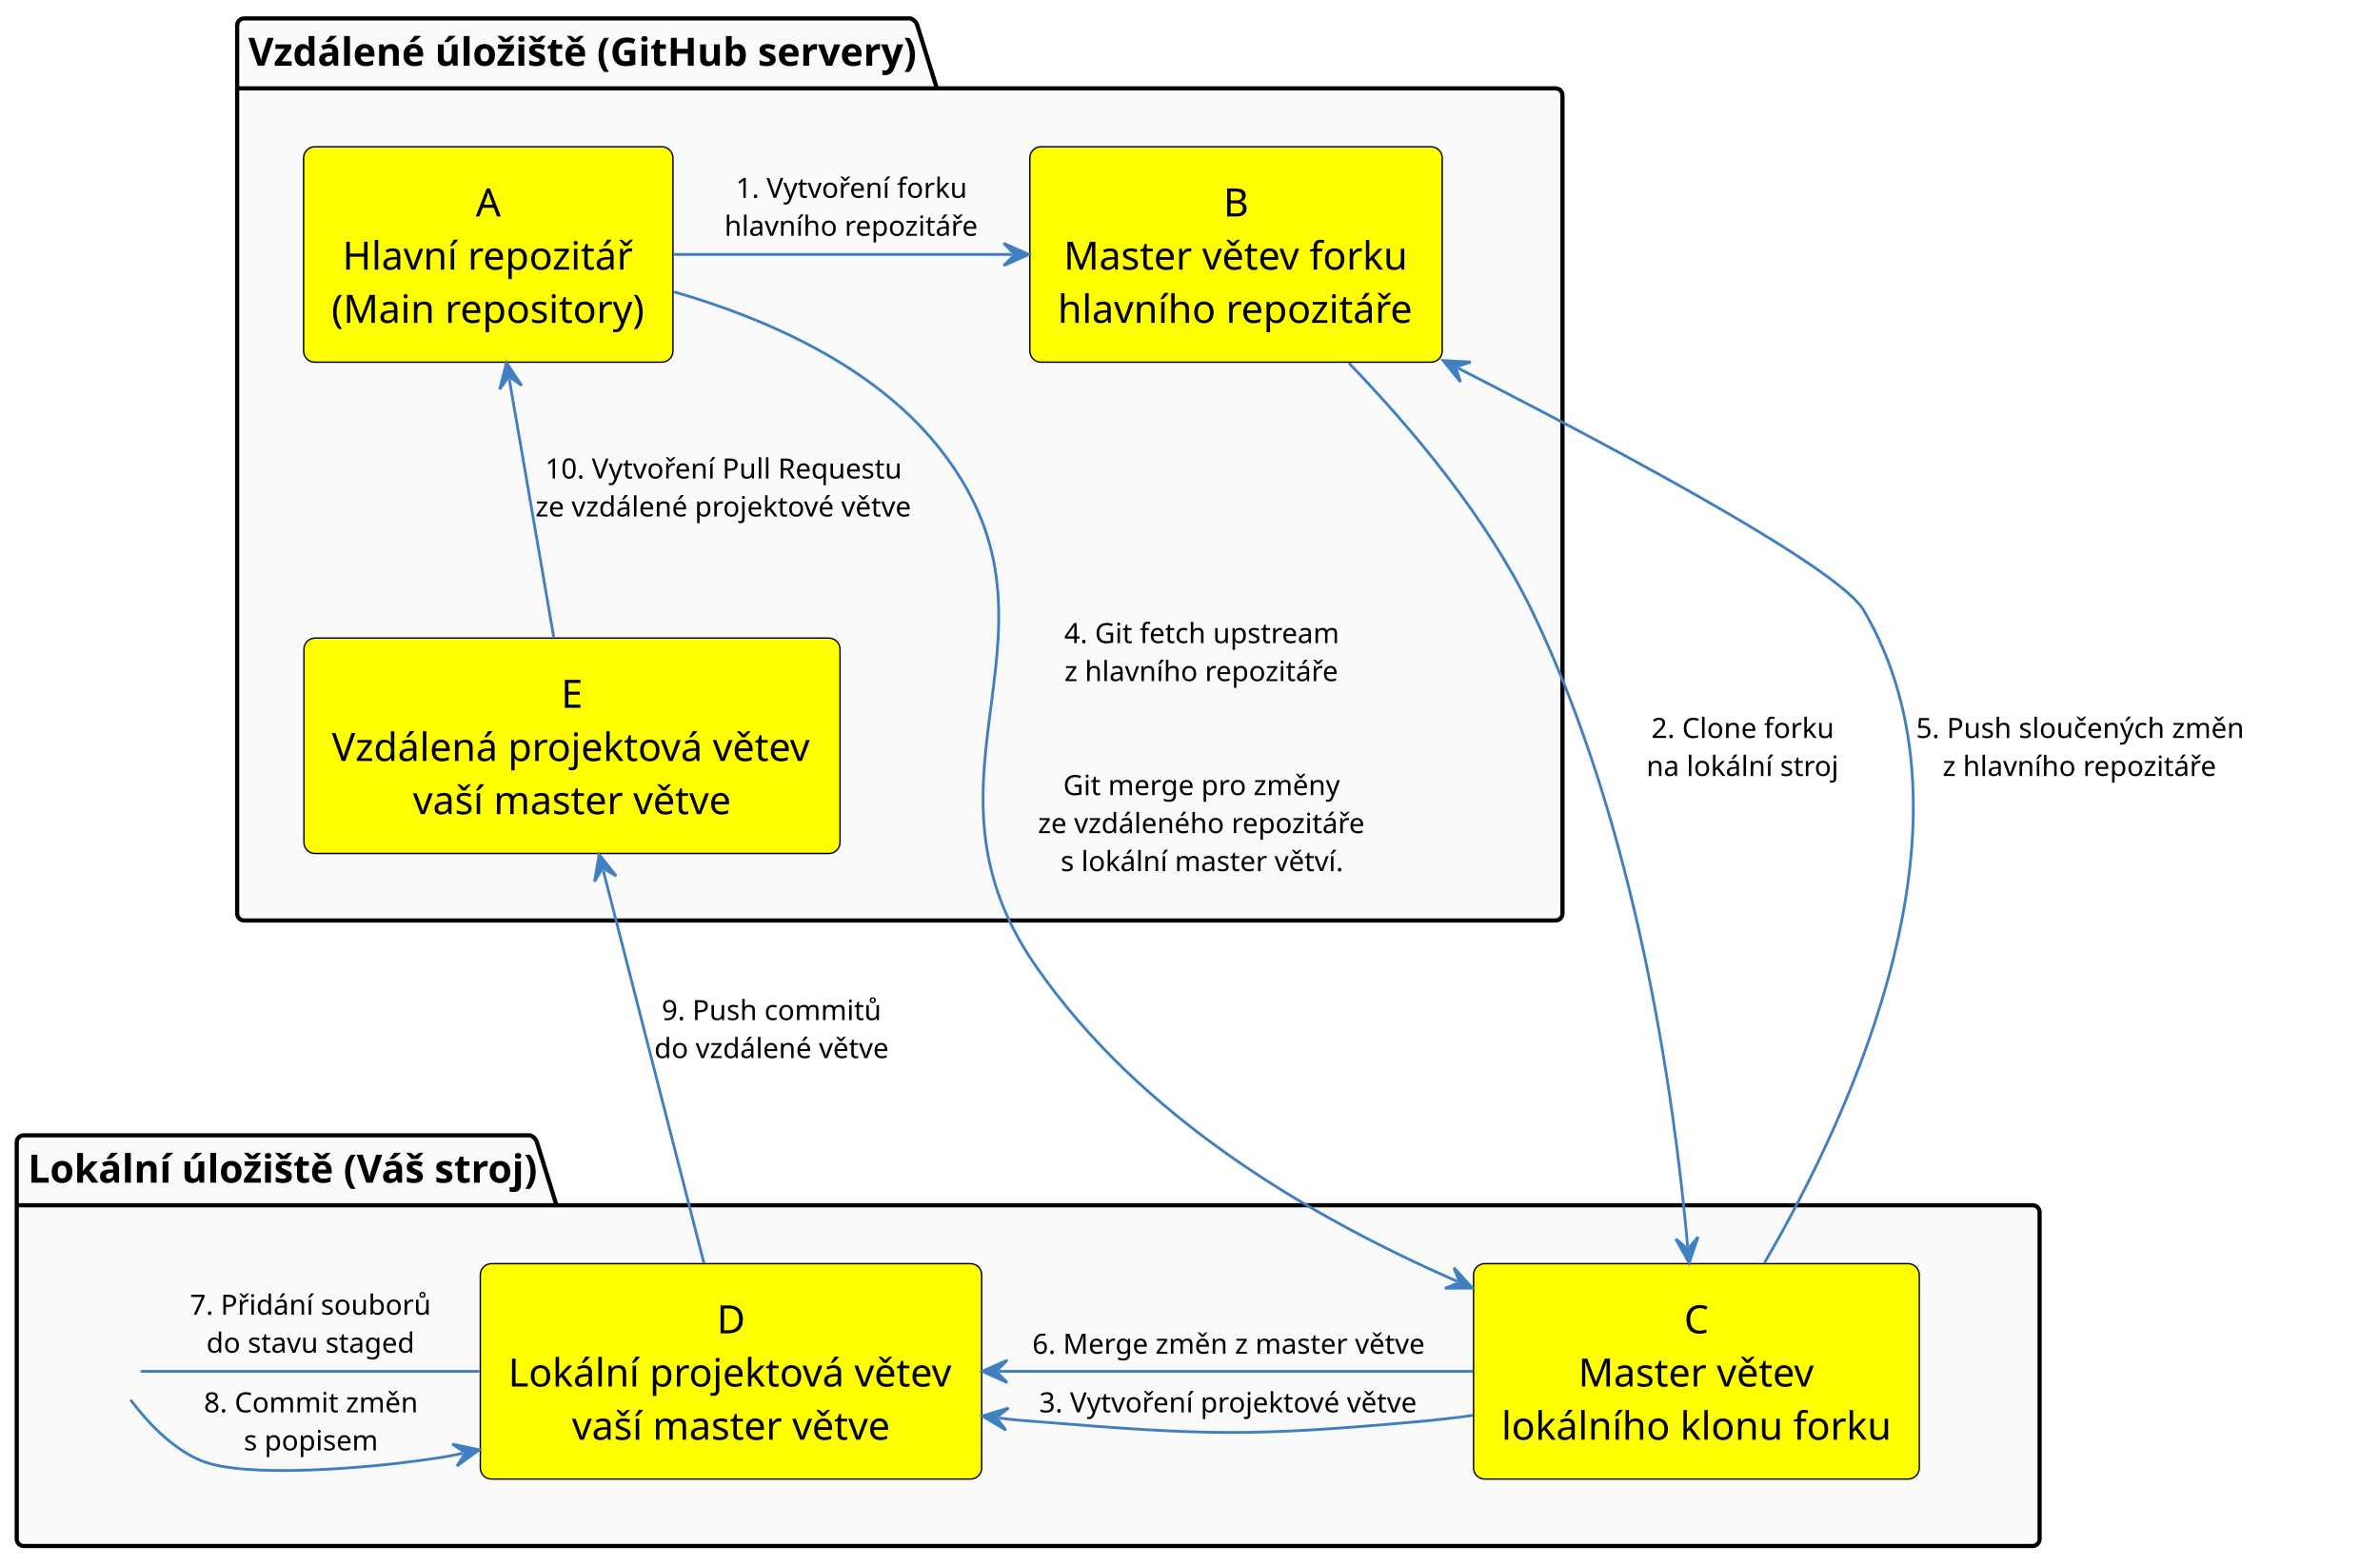
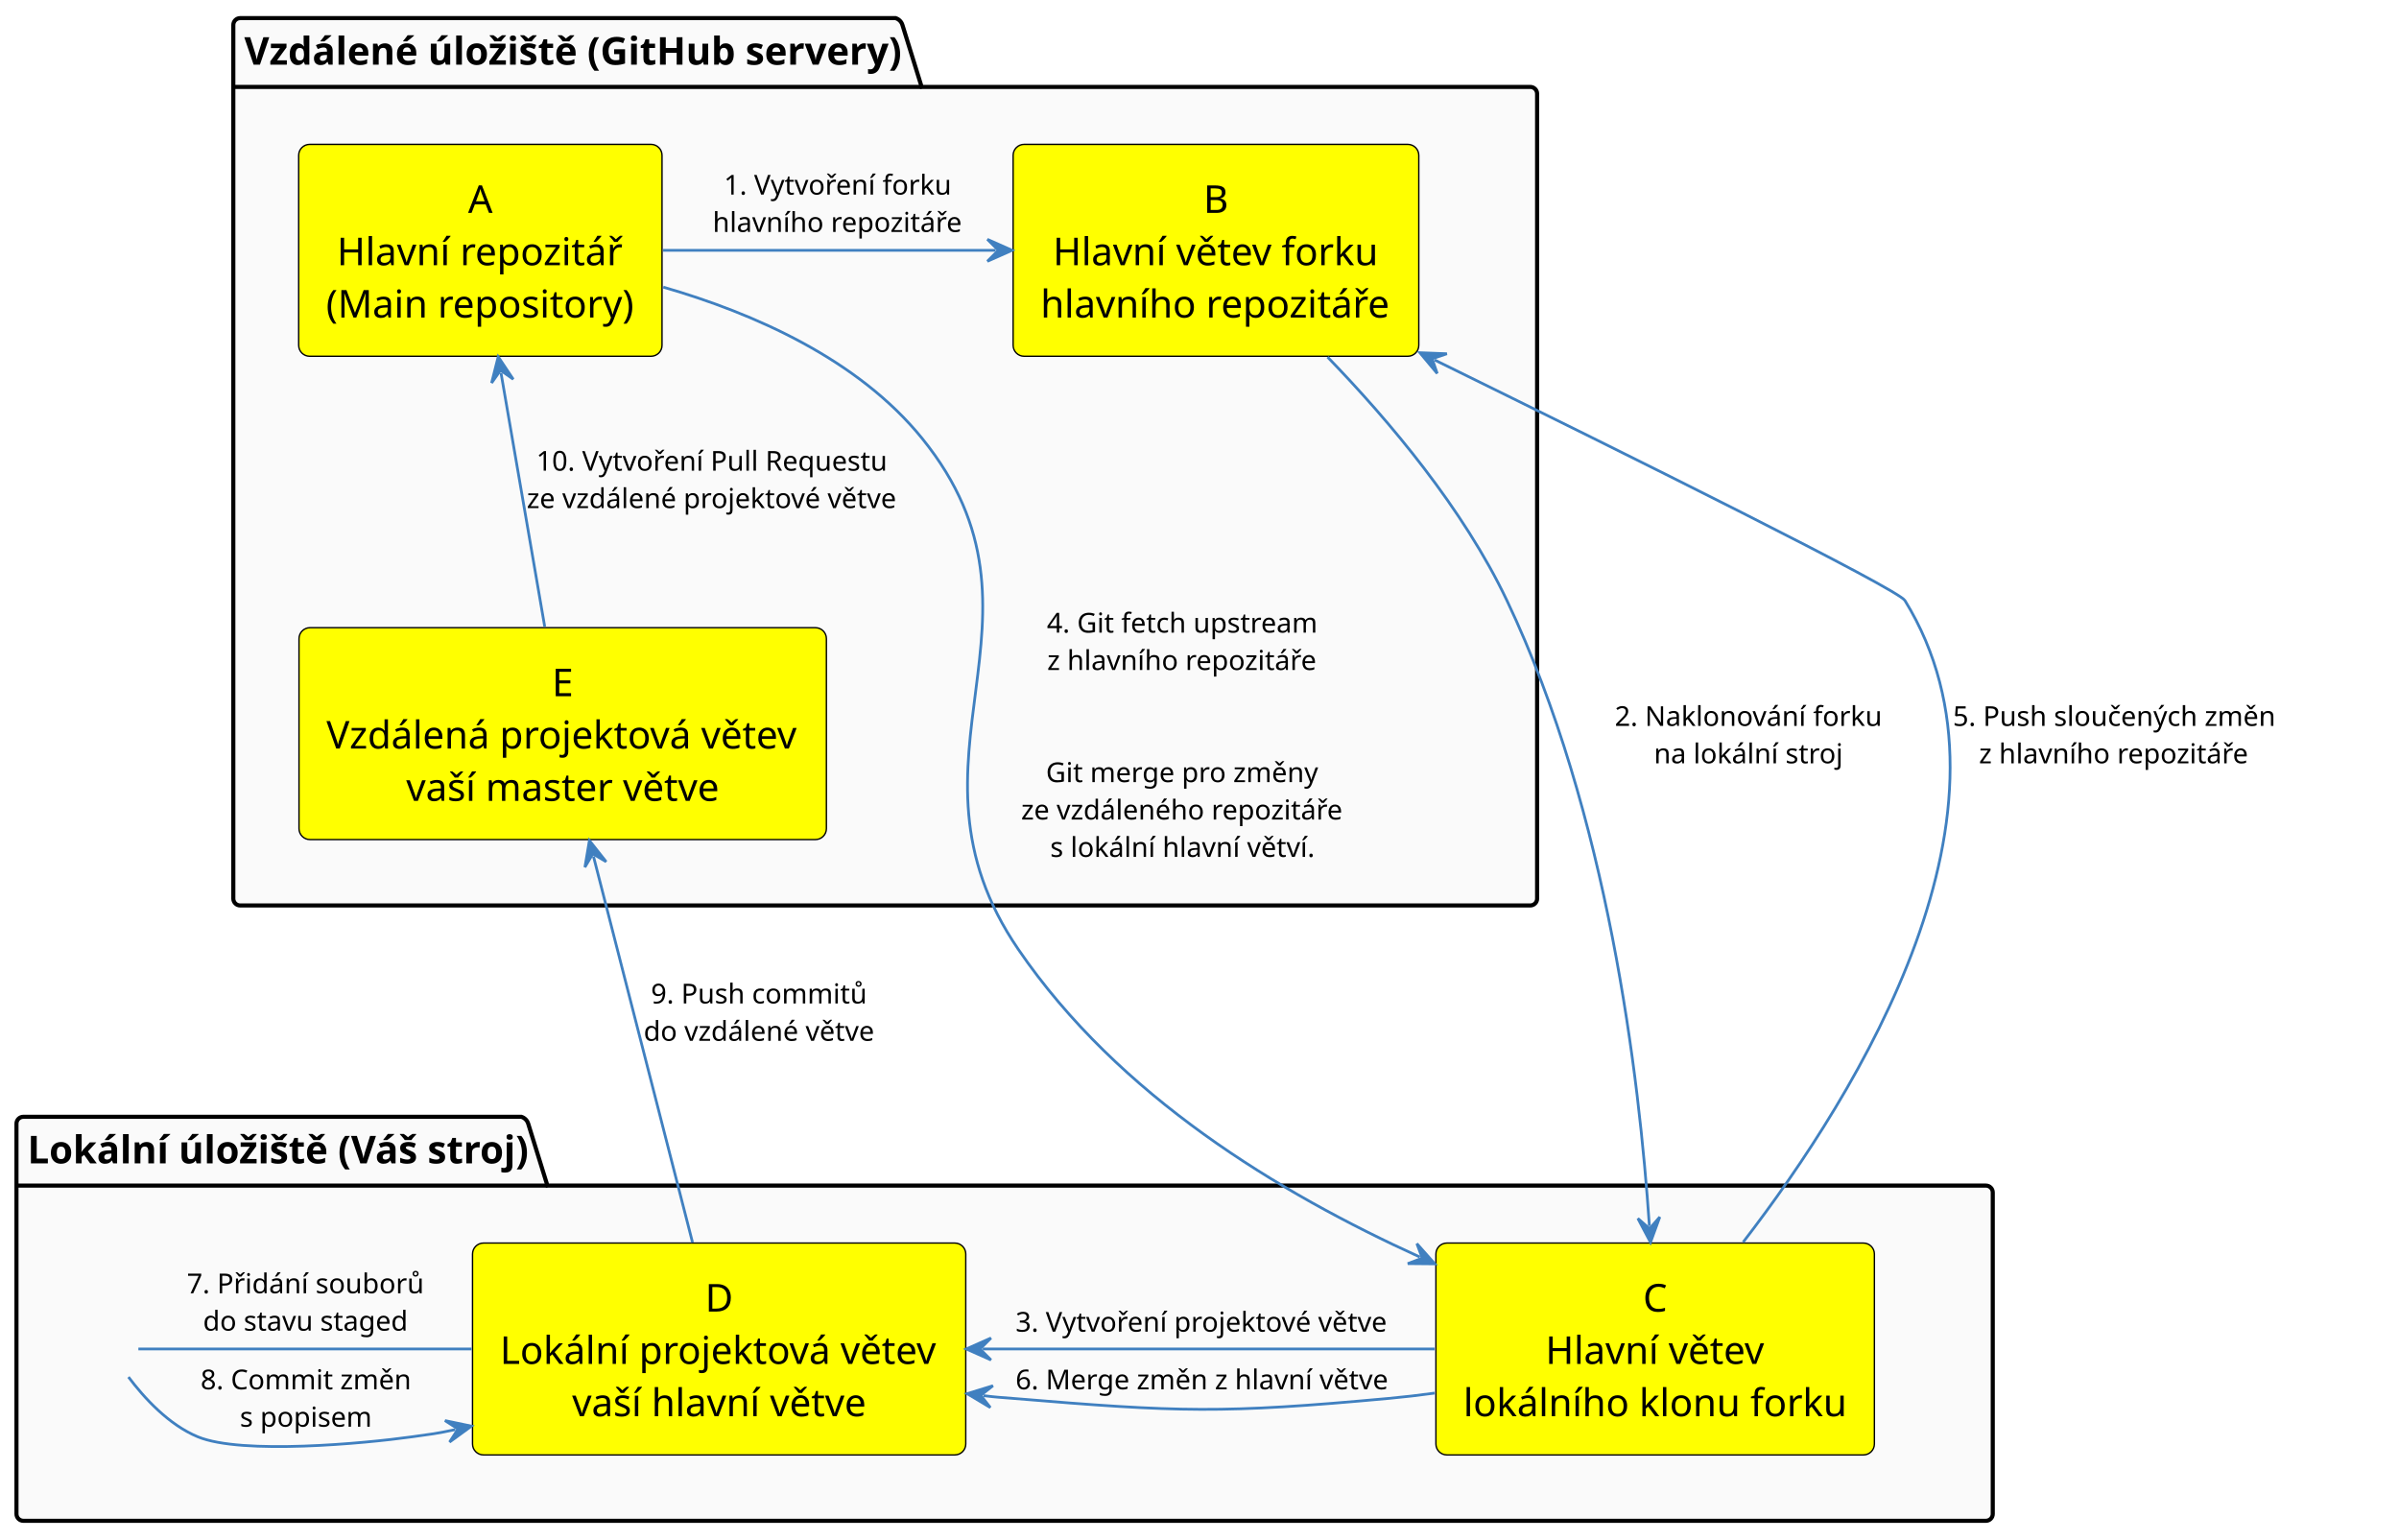
- <svg xmlns="http://www.w3.org/2000/svg" contentStyleType="text/css" data-diagram-type="DESCRIPTION" height="561px" preserveAspectRatio="none" style="width:853px;height:561px;background:#FFFFFF;" version="1.1" viewBox="0 0 853 561" width="853px" zoomAndPan="magnify">
+ <svg xmlns="http://www.w3.org/2000/svg" contentStyleType="text/css" data-diagram-type="DESCRIPTION" height="561px" preserveAspectRatio="none" style="width:874px;height:561px;background:#FFFFFF;" version="1.1" viewBox="0 0 874 561" width="874px" zoomAndPan="magnify">
  <defs />
  <g>
    <g class="cluster" data-qualified-name="Remote" data-source-line="21" id="ent0002">
      <path d="M87.5,6.602 L326.272,6.602 A3.75,3.75 0 0 1 328.772,9.102 L335.772,31.67 L557.5,31.67 A2.5,2.5 0 0 1 560,34.17 L560,327.412 A2.5,2.5 0 0 1 557.5,329.912 L87.5,329.912 A2.5,2.5 0 0 1 85,327.412 L85,9.102 A2.5,2.5 0 0 1 87.5,6.602" fill="#FAFAFA" style="stroke:#000000;stroke-width:1.5;" />
      <line style="stroke:#000000;stroke-width:1.5;" x1="85" x2="335.772" y1="31.67" y2="31.67" />
      <text fill="#000000" font-family="sans-serif" font-size="14" font-weight="bold" lengthAdjust="spacing" textLength="237.772" x="89" y="23.568">Vzdálené úložiště (GitHub servery)</text>
    </g>
    <g class="cluster" data-qualified-name="Local" data-source-line="27" id="ent0006">
-       <path d="M8.5,406.912 L189.935,406.912 A3.75,3.75 0 0 1 192.435,409.412 L199.435,431.98 L728.5,431.98 A2.5,2.5 0 0 1 731,434.48 L731,551.612 A2.5,2.5 0 0 1 728.5,554.112 L8.5,554.112 A2.5,2.5 0 0 1 6,551.612 L6,409.412 A2.5,2.5 0 0 1 8.5,406.912" fill="#FAFAFA" style="stroke:#000000;stroke-width:1.5;" />
+       <path d="M8.5,406.912 L189.935,406.912 A3.75,3.75 0 0 1 192.435,409.412 L199.435,431.98 L723.5,431.98 A2.5,2.5 0 0 1 726,434.48 L726,551.612 A2.5,2.5 0 0 1 723.5,554.112 L8.5,554.112 A2.5,2.5 0 0 1 6,551.612 L6,409.412 A2.5,2.5 0 0 1 8.5,406.912" fill="#FAFAFA" style="stroke:#000000;stroke-width:1.5;" />
      <line style="stroke:#000000;stroke-width:1.5;" x1="6" x2="199.435" y1="431.98" y2="431.98" />
      <text fill="#000000" font-family="sans-serif" font-size="14" font-weight="bold" lengthAdjust="spacing" textLength="180.435" x="10" y="423.878">Lokální úložiště (Váš stroj)</text>
    </g>
    <g class="entity" data-qualified-name="Remote.A" data-source-line="22" id="ent0003">
      <rect fill="#FFFF00" height="77.204" rx="4" ry="4" style="stroke:#000000;stroke-width:0.5;" width="132.378" x="108.81" y="52.602" />
      <text fill="#000000" font-family="sans-serif" font-size="14" lengthAdjust="spacing" textLength="8.946" x="170.526" y="77.568">A</text>
      <text fill="#000000" font-family="sans-serif" font-size="14" lengthAdjust="spacing" textLength="104.496" x="122.751" y="96.636">Hlavní repozitář</text>
      <text fill="#000000" font-family="sans-serif" font-size="14" lengthAdjust="spacing" textLength="112.378" x="118.81" y="115.704">(Main repository)</text>
    </g>
    <g class="entity" data-qualified-name="Remote.B" data-source-line="23" id="ent0004">
      <rect fill="#FFFF00" height="77.204" rx="4" ry="4" style="stroke:#000000;stroke-width:0.5;" width="147.792" x="369.1" y="52.602" />
      <text fill="#000000" font-family="sans-serif" font-size="14" lengthAdjust="spacing" textLength="9.1" x="438.446" y="77.568">B</text>
-       <text fill="#000000" font-family="sans-serif" font-size="14" lengthAdjust="spacing" textLength="123.535" x="381.228" y="96.636">Master větev forku</text>
+       <text fill="#000000" font-family="sans-serif" font-size="14" lengthAdjust="spacing" textLength="118.761" x="383.615" y="96.636">Hlavní větev forku</text>
      <text fill="#000000" font-family="sans-serif" font-size="14" lengthAdjust="spacing" textLength="127.791" x="379.1" y="115.704">hlavního repozitáře</text>
    </g>
    <g class="entity" data-qualified-name="Remote.E" data-source-line="24" id="ent0005">
      <rect fill="#FFFF00" height="77.204" rx="4" ry="4" style="stroke:#000000;stroke-width:0.5;" width="192.143" x="108.93" y="228.702" />
      <text fill="#000000" font-family="sans-serif" font-size="14" lengthAdjust="spacing" textLength="7.784" x="201.11" y="253.668">E</text>
      <text fill="#000000" font-family="sans-serif" font-size="14" lengthAdjust="spacing" textLength="172.143" x="118.93" y="272.736">Vzdálená projektová větev</text>
      <text fill="#000000" font-family="sans-serif" font-size="14" lengthAdjust="spacing" textLength="114.016" x="147.994" y="291.804">vaší master větve</text>
    </g>
    <g class="entity" data-qualified-name="Local.DSpace" data-source-line="28" id="ent0007">
      <rect fill="#FAFAFA" height="20" rx="4" ry="4" style="stroke:#FAFAFA;stroke-width:0.5;" width="20" x="30" y="481.512" />
    </g>
    <g class="entity" data-qualified-name="Local.C" data-source-line="29" id="ent0008">
-       <rect fill="#FFFF00" height="77.204" rx="4" ry="4" style="stroke:#000000;stroke-width:0.5;" width="159.747" x="528.13" y="452.912" />
-       <text fill="#000000" font-family="sans-serif" font-size="14" lengthAdjust="spacing" textLength="8.848" x="603.58" y="477.878">C</text>
-       <text fill="#000000" font-family="sans-serif" font-size="14" lengthAdjust="spacing" textLength="84.7" x="565.654" y="496.946">Master větev</text>
-       <text fill="#000000" font-family="sans-serif" font-size="14" lengthAdjust="spacing" textLength="139.747" x="538.13" y="516.014">lokálního klonu forku</text>
+       <rect fill="#FFFF00" height="77.204" rx="4" ry="4" style="stroke:#000000;stroke-width:0.5;" width="159.747" x="523.13" y="452.912" />
+       <text fill="#000000" font-family="sans-serif" font-size="14" lengthAdjust="spacing" textLength="8.848" x="598.58" y="477.878">C</text>
+       <text fill="#000000" font-family="sans-serif" font-size="14" lengthAdjust="spacing" textLength="79.926" x="563.041" y="496.946">Hlavní větev</text>
+       <text fill="#000000" font-family="sans-serif" font-size="14" lengthAdjust="spacing" textLength="139.747" x="533.13" y="516.014">lokálního klonu forku</text>
    </g>
    <g class="entity" data-qualified-name="Local.D" data-source-line="30" id="ent0009">
      <rect fill="#FFFF00" height="77.204" rx="4" ry="4" style="stroke:#000000;stroke-width:0.5;" width="179.697" x="172.15" y="452.912" />
      <text fill="#000000" font-family="sans-serif" font-size="14" lengthAdjust="spacing" textLength="10.22" x="256.889" y="477.878">D</text>
      <text fill="#000000" font-family="sans-serif" font-size="14" lengthAdjust="spacing" textLength="159.697" x="182.15" y="496.946">Lokální projektová větev</text>
-       <text fill="#000000" font-family="sans-serif" font-size="14" lengthAdjust="spacing" textLength="114.016" x="204.991" y="516.014">vaší master větve</text>
+       <text fill="#000000" font-family="sans-serif" font-size="14" lengthAdjust="spacing" textLength="107.128" x="208.435" y="516.014">vaší hlavní větve</text>
    </g>
    <g class="link" data-entity-1="ent0003" data-entity-2="ent0004" data-link-type="dependency" data-source-line="43" id="lnk16">
      <path d="M241.59,91.202 C280.19,91.202 322.88,91.202 362.72,91.202" fill="none" id="A-to-B-1" style="stroke:#4080C0;stroke-width:1;" />
      <polygon fill="#4080C0" points="368.72,91.202,359.72,87.202,363.72,91.202,359.72,95.202,368.72,91.202" style="stroke:#4080C0;stroke-width:1;" />
      <text fill="#000000" font-family="sans-serif" font-size="10" lengthAdjust="spacing" textLength="83.11" x="263.735" y="70.892">1. Vytvoření forku</text>
      <text fill="#000000" font-family="sans-serif" font-size="10" lengthAdjust="spacing" textLength="91.28" x="259.65" y="84.512">hlavního repozitáře</text>
    </g>
    <g class="link" data-entity-1="ent0003" data-entity-2="ent0005" data-link-type="dependency" data-source-line="52" id="lnk31">
      <path d="M182.528,135.895 C187.538,164.995 193.43,199.142 198.45,228.302" fill="none" id="A-backto-E" style="stroke:#4080C0;stroke-width:1;" />
      <polygon fill="#4080C0" points="181.51,129.982,179.095,139.53,182.358,134.91,186.979,138.173,181.51,129.982" style="stroke:#4080C0;stroke-width:1;" />
      <text fill="#000000" font-family="sans-serif" font-size="10" lengthAdjust="spacing" textLength="128.09" x="195.375" y="171.492">10. Vytvoření Pull Requestu</text>
      <text fill="#000000" font-family="sans-serif" font-size="10" lengthAdjust="spacing" textLength="135.04" x="191.9" y="185.112">ze vzdálené projektové větve</text>
    </g>
    <g class="link" data-entity-1="ent0005" data-entity-2="ent0009" data-link-type="dependency" data-source-line="51" id="lnk29">
      <path d="M216.222,312.063 C226.722,352.964 241.83,411.882 252.31,452.722" fill="none" id="E-backto-D" style="stroke:#4080C0;stroke-width:1;" />
      <polygon fill="#4080C0" points="214.73,306.252,213.094,315.964,215.973,311.095,220.842,313.975,214.73,306.252" style="stroke:#4080C0;stroke-width:1;" />
      <text fill="#000000" font-family="sans-serif" font-size="10" lengthAdjust="spacing" textLength="78.72" x="237.155" y="365.602">9. Push commitů</text>
      <text fill="#000000" font-family="sans-serif" font-size="10" lengthAdjust="spacing" textLength="84.03" x="234.5" y="379.222">do vzdálené větve</text>
    </g>
    <g class="link" data-entity-1="ent0004" data-entity-2="ent0008" data-link-type="dependency" data-source-line="44" id="lnk17">
-       <path d="M483.49,130.182 C506.11,153.632 532.9,185.522 549,218.802 C586.63,296.582 599.937,392.457 604.867,446.687" fill="none" id="B-to-C-1" style="stroke:#4080C0;stroke-width:1;" />
-       <polygon fill="#4080C0" points="605.41,452.662,608.579,443.337,604.957,447.683,600.612,444.061,605.41,452.662" style="stroke:#4080C0;stroke-width:1;" />
-       <text fill="#000000" font-family="sans-serif" font-size="10" lengthAdjust="spacing" textLength="65.51" x="591.86" y="264.492">2. Clone forku</text>
-       <text fill="#000000" font-family="sans-serif" font-size="10" lengthAdjust="spacing" textLength="69.07" x="590.08" y="278.112">na lokální stroj</text>
+       <path d="M483.66,130.102 C506.33,153.522 533.13,185.402 549,218.802 C585.95,296.562 597.224,392.436 600.904,446.676" fill="none" id="B-to-C-1" style="stroke:#4080C0;stroke-width:1;" />
+       <polygon fill="#4080C0" points="601.31,452.662,604.692,443.412,600.971,447.673,596.71,443.953,601.31,452.662" style="stroke:#4080C0;stroke-width:1;" />
+       <text fill="#000000" font-family="sans-serif" font-size="10" lengthAdjust="spacing" textLength="97.6" x="588.28" y="264.492">2. Naklonování forku</text>
+       <text fill="#000000" font-family="sans-serif" font-size="10" lengthAdjust="spacing" textLength="69.07" x="602.545" y="278.112">na lokální stroj</text>
    </g>
    <g class="link" data-entity-1="ent0004" data-entity-2="ent0008" data-link-type="dependency" data-source-line="47" id="lnk22">
-       <path d="M522.583,131.962 C584.723,163.712 659.28,203.882 668,218.802 C711.89,293.872 664.4,397.702 632.33,452.732" fill="none" id="B-backto-C" style="stroke:#4080C0;stroke-width:1;" />
-       <polygon fill="#4080C0" points="517.24,129.232,523.434,136.889,521.692,131.507,527.074,129.765,517.24,129.232" style="stroke:#4080C0;stroke-width:1;" />
-       <text fill="#000000" font-family="sans-serif" font-size="10" lengthAdjust="spacing" textLength="117.57" x="686.73" y="264.492">5. Push sloučených změn</text>
-       <text fill="#000000" font-family="sans-serif" font-size="10" lengthAdjust="spacing" textLength="98.58" x="696.225" y="278.112">z hlavního repozitáře</text>
+       <path d="M522.665,131.157 C595.735,167.047 691.39,214.572 694,218.802 C740.81,294.842 677.24,397.832 635.06,452.592" fill="none" id="B-backto-C" style="stroke:#4080C0;stroke-width:1;" />
+       <polygon fill="#4080C0" points="517.28,128.512,523.595,136.07,521.768,130.716,527.122,128.889,517.28,128.512" style="stroke:#4080C0;stroke-width:1;" />
+       <text fill="#000000" font-family="sans-serif" font-size="10" lengthAdjust="spacing" textLength="117.57" x="711.47" y="264.492">5. Push sloučených změn</text>
+       <text fill="#000000" font-family="sans-serif" font-size="10" lengthAdjust="spacing" textLength="98.58" x="720.965" y="278.112">z hlavního repozitáře</text>
    </g>
    <g class="link" data-entity-1="ent0009" data-entity-2="ent0008" data-link-type="dependency" data-source-line="45" id="lnk19">
-       <path d="M358.036,508.239 C364.586,509.039 365.15,508.992 371.49,509.512 C432.17,514.462 447.84,514.952 508.49,509.512 C514.78,508.942 521.28,508.182 527.79,507.292" fill="none" id="D-backto-C" style="stroke:#4080C0;stroke-width:1;" />
-       <polygon fill="#4080C0" points="352.08,507.512,360.529,512.574,357.043,508.118,361.499,504.633,352.08,507.512" style="stroke:#4080C0;stroke-width:1;" />
-       <text fill="#000000" font-family="sans-serif" font-size="10" lengthAdjust="spacing" textLength="135.89" x="372.49" y="506.202">3. Vytvoření projektové větve</text>
+       <path d="M358.04,491.512 C411.02,491.512 471.45,491.512 522.65,491.512" fill="none" id="D-backto-C" style="stroke:#4080C0;stroke-width:1;" />
+       <polygon fill="#4080C0" points="352.04,491.512,361.04,495.512,357.04,491.512,361.04,487.512,352.04,491.512" style="stroke:#4080C0;stroke-width:1;" />
+       <text fill="#000000" font-family="sans-serif" font-size="10" lengthAdjust="spacing" textLength="135.89" x="369.99" y="485.202">3. Vytvoření projektové větve</text>
    </g>
    <g class="link" data-entity-1="ent0009" data-entity-2="ent0008" data-link-type="dependency" data-source-line="48" id="lnk24">
-       <path d="M358,491.512 C412.47,491.512 475.31,491.512 527.89,491.512" fill="none" id="D-backto-C-1" style="stroke:#4080C0;stroke-width:1;" />
-       <polygon fill="#4080C0" points="352,491.512,361,495.512,357,491.512,361,487.512,352,491.512" style="stroke:#4080C0;stroke-width:1;" />
-       <text fill="#000000" font-family="sans-serif" font-size="10" lengthAdjust="spacing" textLength="140.78" x="369.99" y="485.202">6. Merge změn z master větve</text>
+       <path d="M358.297,508.513 C363.917,509.193 363.54,509.052 368.99,509.512 C429.67,514.582 445.35,515.092 505.99,509.512 C511.45,509.012 517.06,508.352 522.69,507.582" fill="none" id="D-backto-C-1" style="stroke:#4080C0;stroke-width:1;" />
+       <polygon fill="#4080C0" points="352.34,507.792,360.794,512.844,357.304,508.393,361.755,504.902,352.34,507.792" style="stroke:#4080C0;stroke-width:1;" />
+       <text fill="#000000" font-family="sans-serif" font-size="10" lengthAdjust="spacing" textLength="135.86" x="369.99" y="506.202">6. Merge změn z hlavní větve</text>
    </g>
    <g class="link" data-entity-1="ent0003" data-entity-2="ent0008" data-link-type="dependency" data-source-line="46" id="lnk20">
-       <path d="M241.64,104.612 C274.79,114.202 312.66,130.922 336,159.802 C388.89,225.272 323.17,276.662 371,345.912 C408.87,400.742 469.465,436.112 522.245,459.262" fill="none" id="A-to-C" style="stroke:#4080C0;stroke-width:1;" />
-       <polygon fill="#4080C0" points="527.74,461.672,521.105,454.394,523.161,459.664,517.891,461.72,527.74,461.672" style="stroke:#4080C0;stroke-width:1;" />
+       <path d="M241.64,104.612 C274.79,114.202 312.66,130.922 336,159.802 C388.89,225.272 323.5,276.432 371,345.912 C407.63,399.492 465.87,434.595 517.26,458.005" fill="none" id="A-to-C" style="stroke:#4080C0;stroke-width:1;" />
+       <polygon fill="#4080C0" points="522.72,460.492,516.188,453.121,518.17,458.419,512.872,460.401,522.72,460.492" style="stroke:#4080C0;stroke-width:1;" />
      <text fill="#000000" font-family="sans-serif" font-size="10" lengthAdjust="spacing" textLength="98.8" x="381.395" y="230.492">4. Git fetch upstream</text>
      <text fill="#000000" font-family="sans-serif" font-size="10" lengthAdjust="spacing" textLength="98.58" x="381.505" y="244.112">z hlavního repozitáře</text>
      <text fill="#000000" font-family="sans-serif" font-size="10" lengthAdjust="spacing" textLength="2.6" x="429.495" y="257.732"> </text>
      <text fill="#000000" font-family="sans-serif" font-size="10" lengthAdjust="spacing" textLength="2.6" x="429.495" y="271.352"> </text>
      <text fill="#000000" font-family="sans-serif" font-size="10" lengthAdjust="spacing" textLength="99.48" x="381.055" y="284.972">Git merge pro změny</text>
      <text fill="#000000" font-family="sans-serif" font-size="10" lengthAdjust="spacing" textLength="117.59" x="372" y="298.592">ze vzdáleného repozitáře</text>
-       <text fill="#000000" font-family="sans-serif" font-size="10" lengthAdjust="spacing" textLength="101.31" x="380.14" y="312.212">s lokální master větví.</text>
+       <text fill="#000000" font-family="sans-serif" font-size="10" lengthAdjust="spacing" textLength="96.39" x="382.6" y="312.212">s lokální hlavní větví.</text>
    </g>
    <g class="link" data-entity-1="ent0007" data-entity-2="ent0009" data-link-type="association" data-source-line="49" id="lnk26">
      <path d="M50.41,491.512 C72.23,491.512 124.63,491.512 171.83,491.512" fill="none" id="DSpace-D" style="stroke:#4080C0;stroke-width:1;" />
      <text fill="#000000" font-family="sans-serif" font-size="10" lengthAdjust="spacing" textLength="86.41" x="68.08" y="471.202">7. Přidání souborů</text>
      <text fill="#000000" font-family="sans-serif" font-size="10" lengthAdjust="spacing" textLength="74.62" x="73.975" y="484.822">do stavu staged</text>
    </g>
    <g class="link" data-entity-1="ent0007" data-entity-2="ent0009" data-link-type="dependency" data-source-line="50" id="lnk27">
      <path d="M46.8,501.722 C52.52,509.332 61.46,519.122 72.08,523.512 C88.09,530.132 132.91,525.912 150.08,523.512 C157.18,522.512 158.603,522.439 165.883,520.879" fill="none" id="DSpace-to-D" style="stroke:#4080C0;stroke-width:1;" />
      <polygon fill="#4080C0" points="171.75,519.622,162.112,517.596,166.861,520.67,163.788,525.419,171.75,519.622" style="stroke:#4080C0;stroke-width:1;" />
      <text fill="#000000" font-family="sans-serif" font-size="10" lengthAdjust="spacing" textLength="76.73" x="73.08" y="506.202">8. Commit změn</text>
      <text fill="#000000" font-family="sans-serif" font-size="10" lengthAdjust="spacing" textLength="48.1" x="87.395" y="519.822">s popisem</text>
    </g>
  </g>
</svg>
